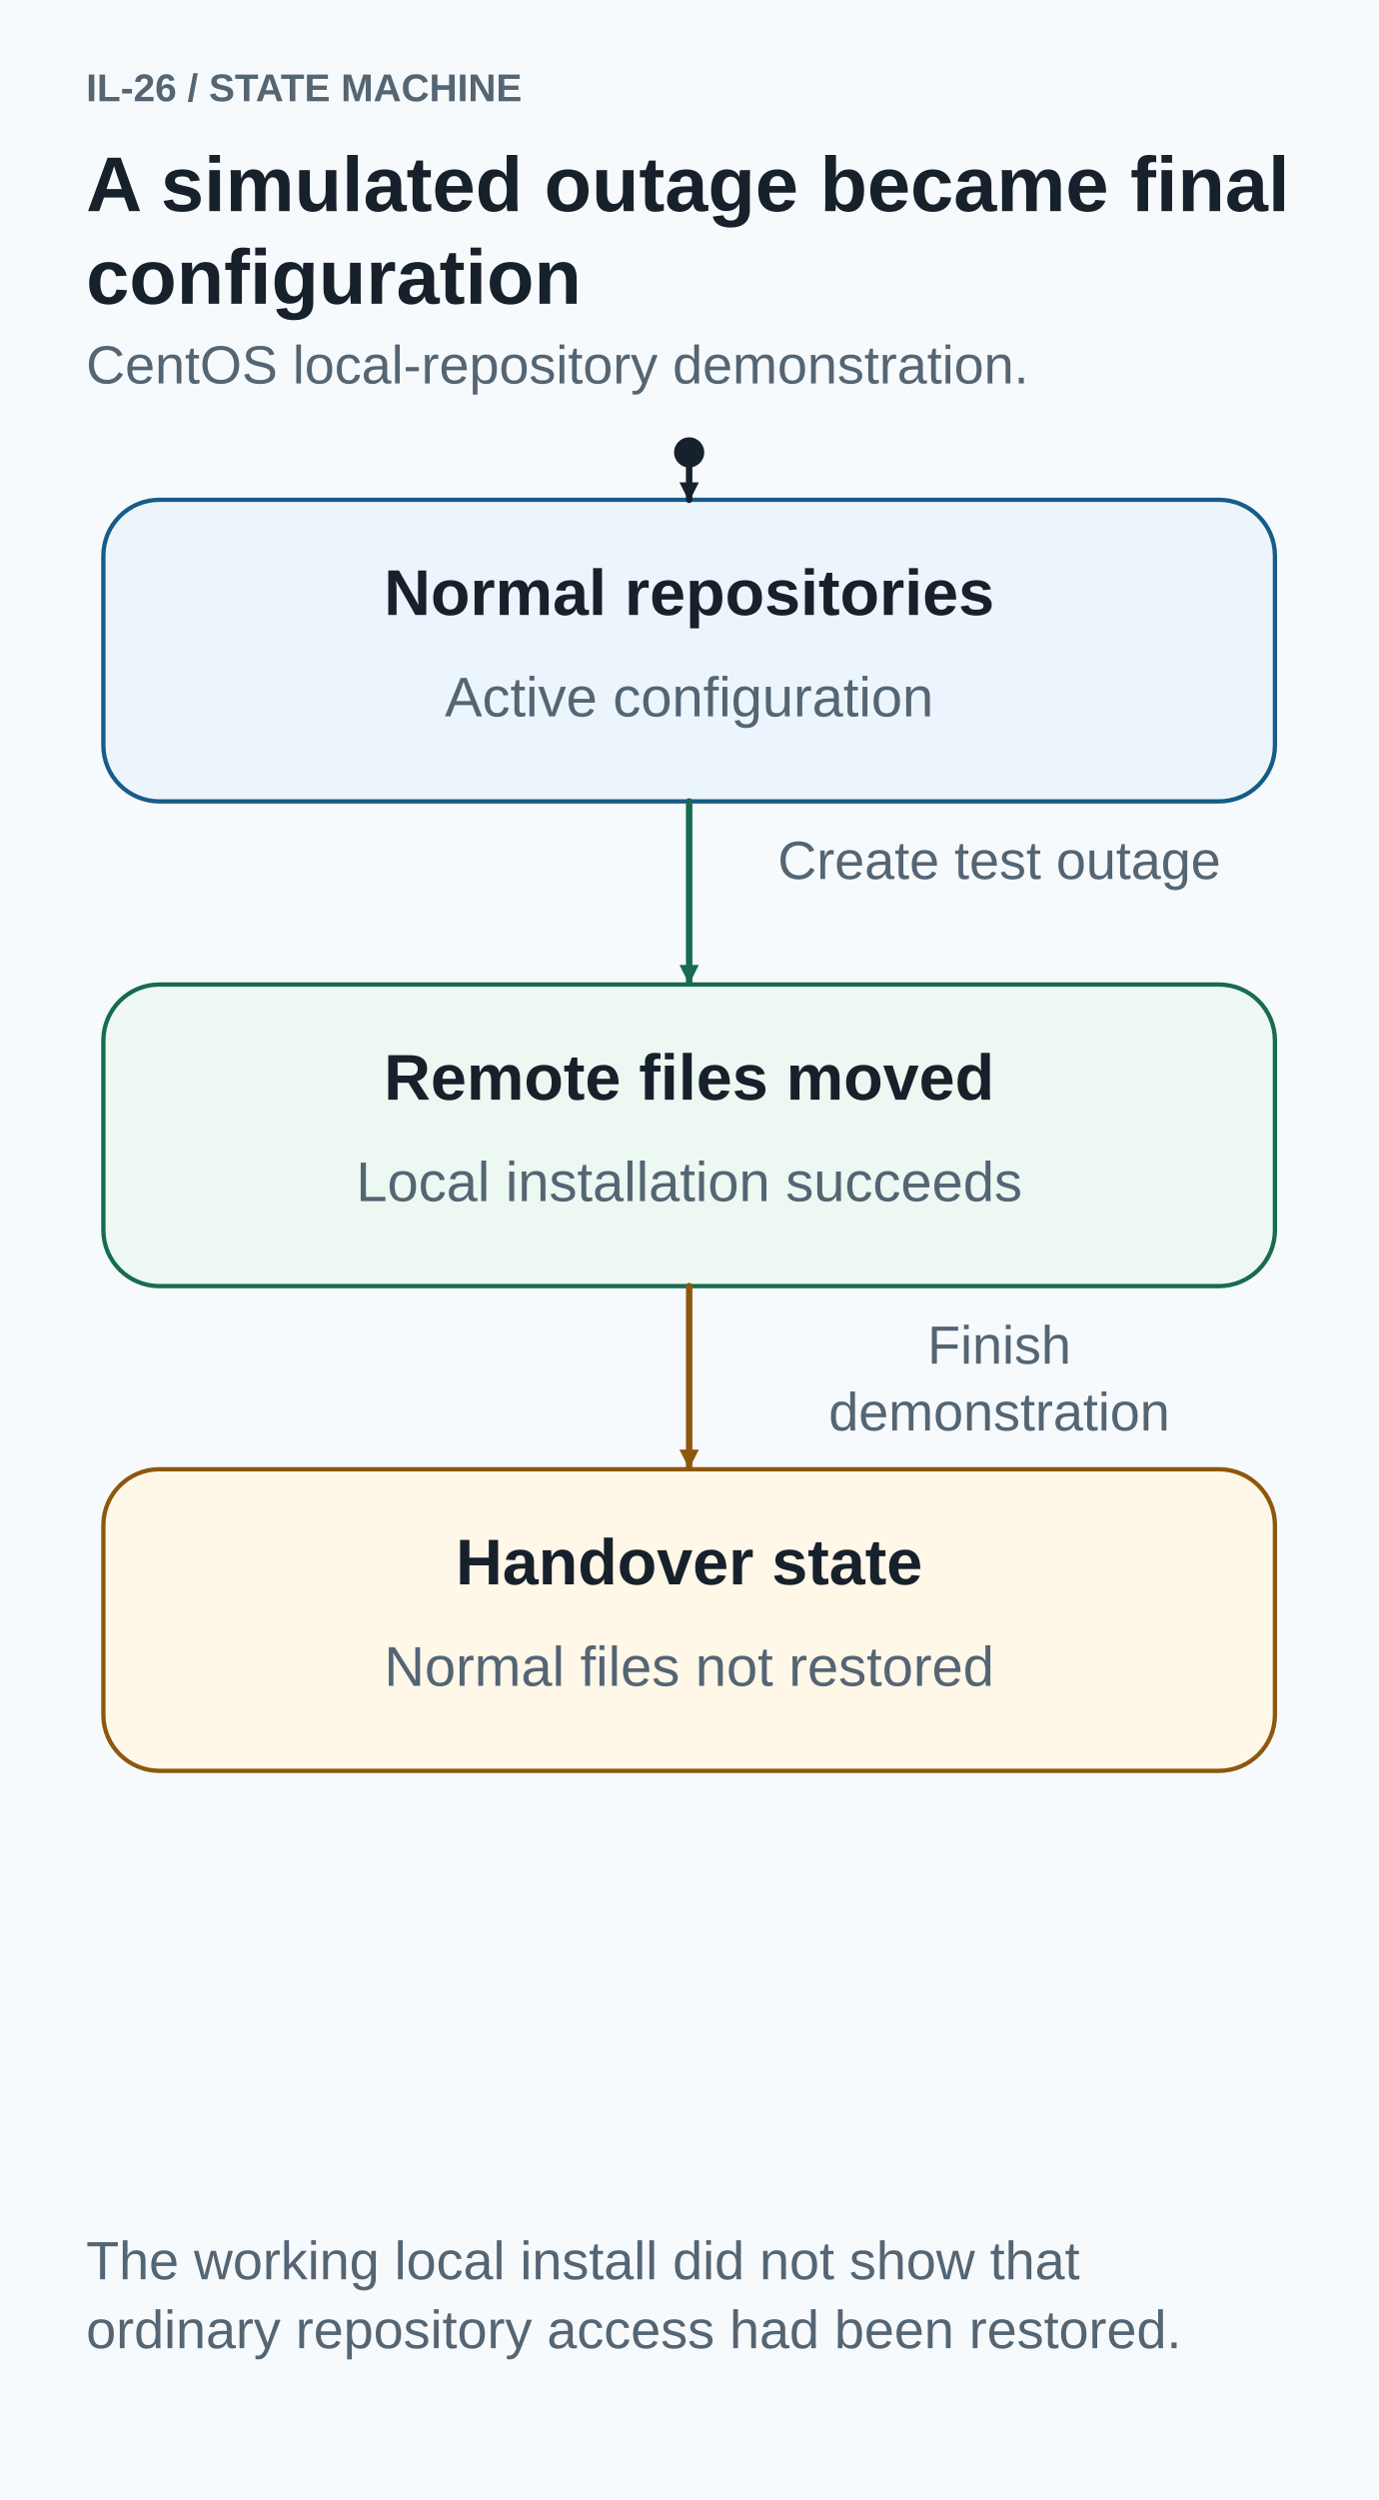
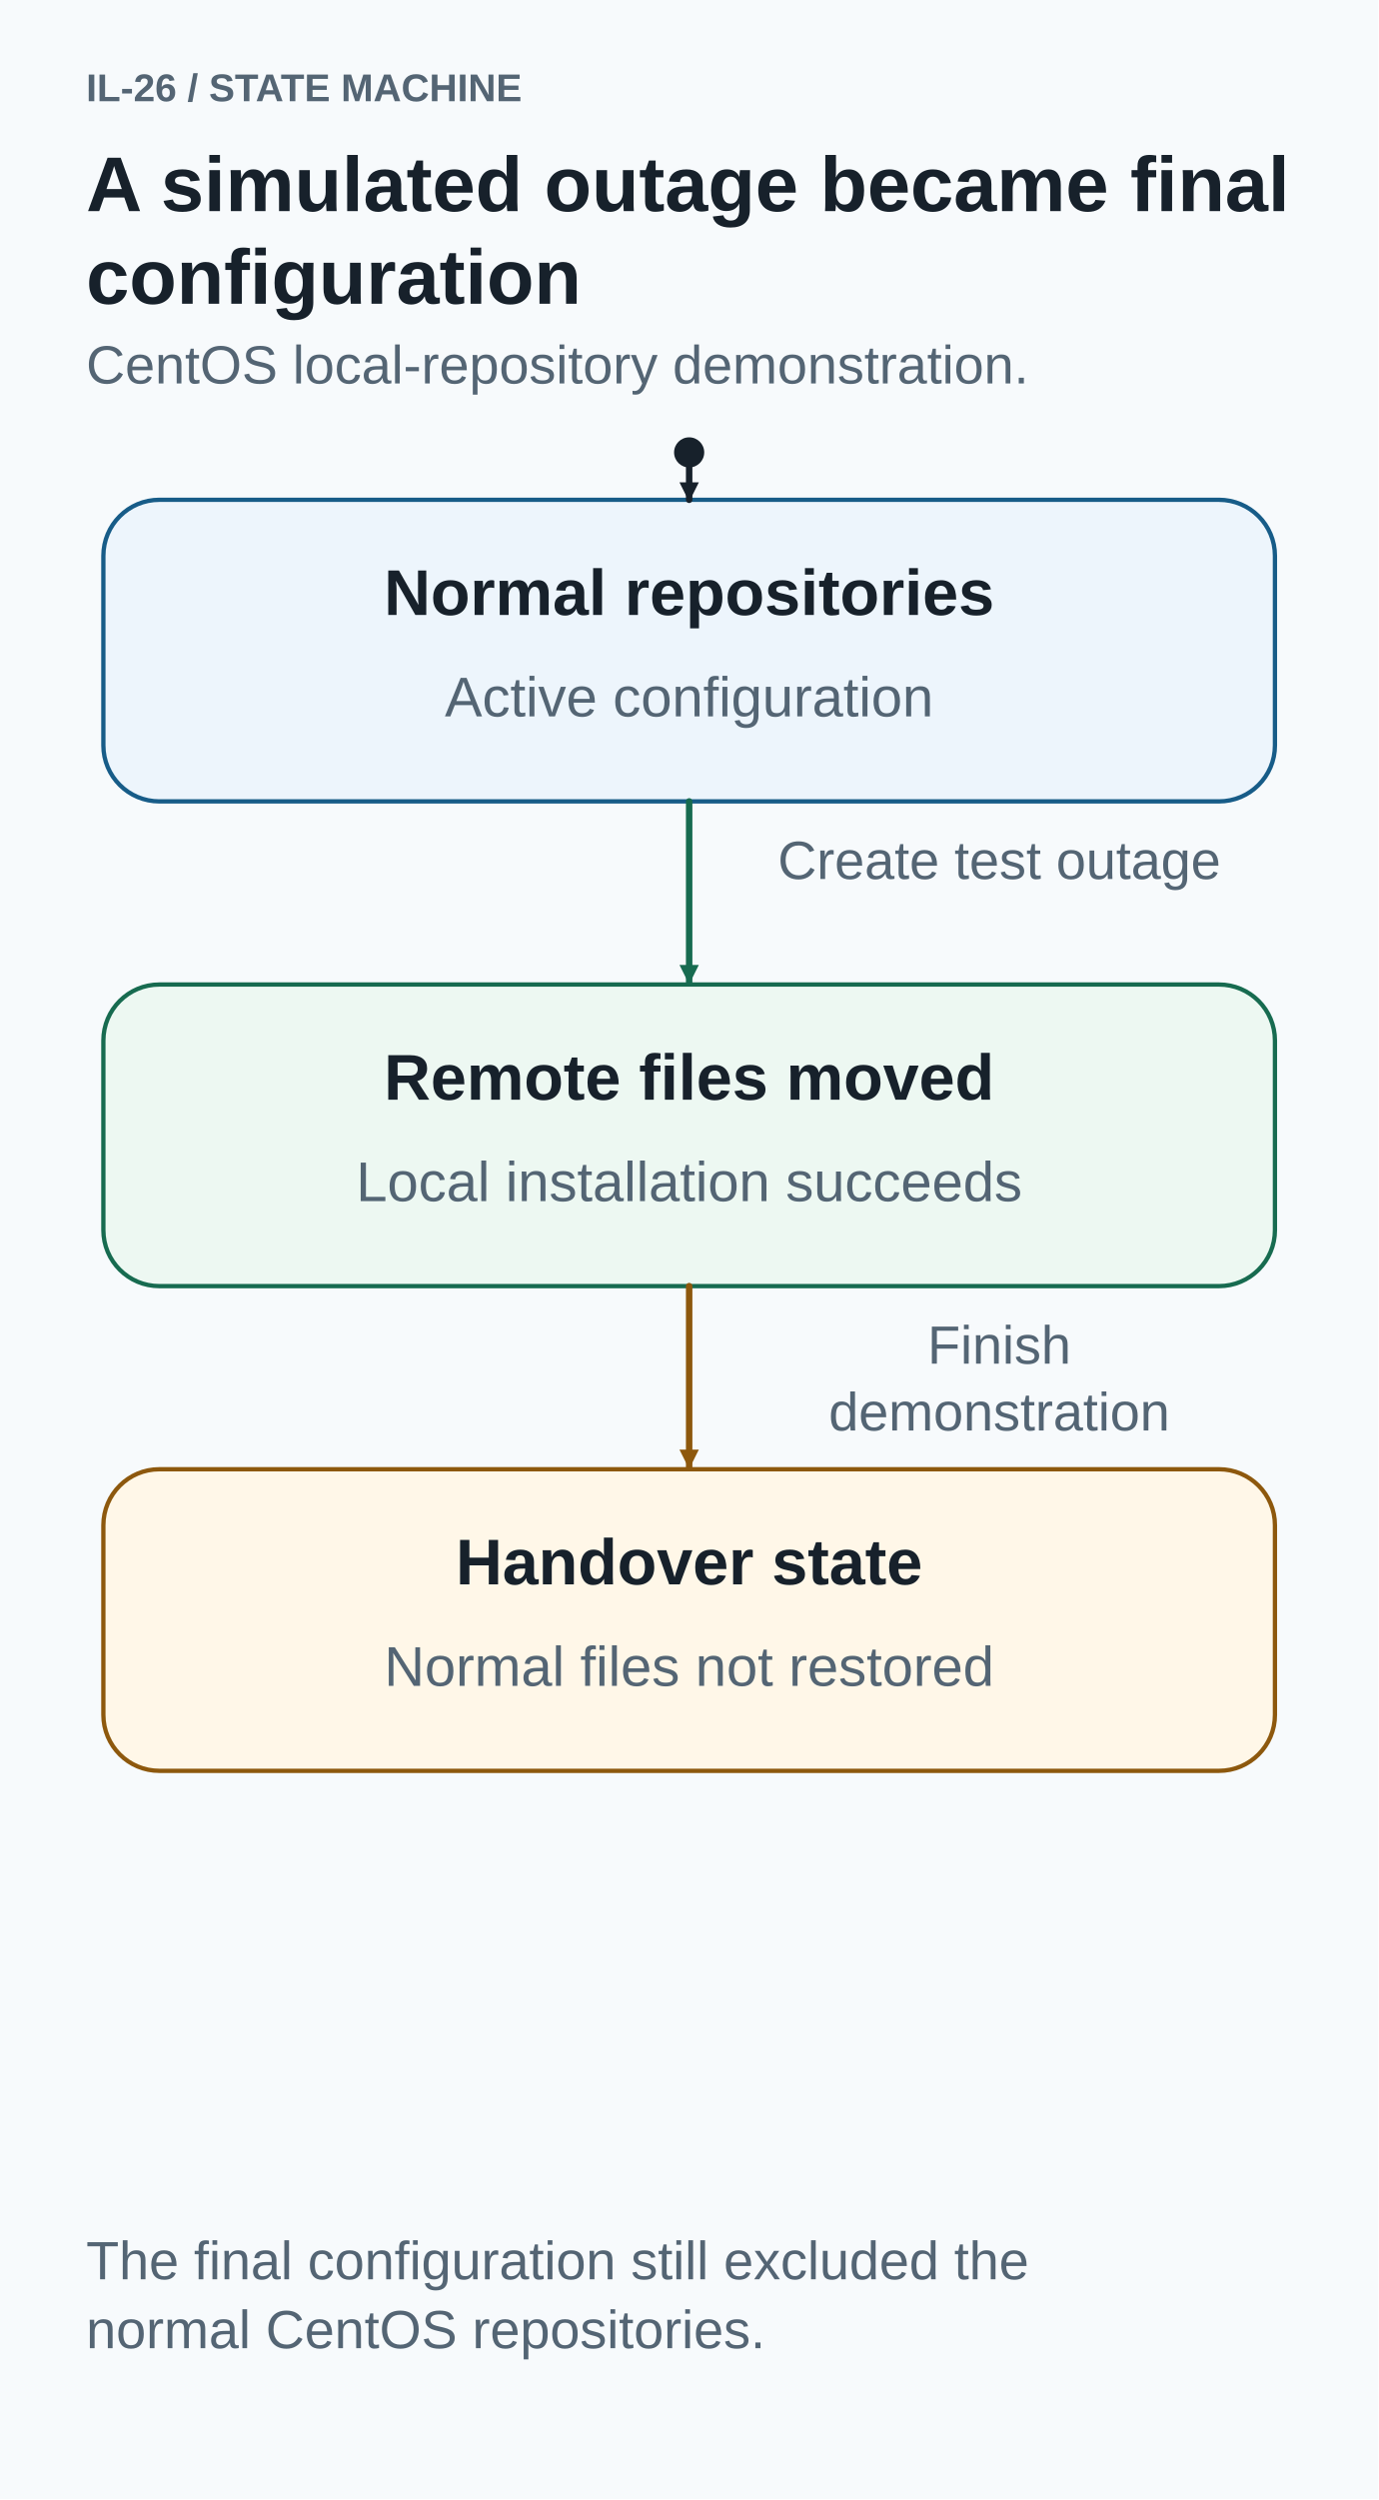
<svg xmlns="http://www.w3.org/2000/svg" width="640" height="1160" viewBox="0 0 640 1160" role="img" aria-labelledby="title desc">
  <style>text{font-family:Arial,Helvetica,sans-serif;fill:#17212b} .label{font-weight:700} .small{fill:#546574}</style>
  <defs>
    <marker id="blue" viewBox="0 0 10 10" refX="9" refY="5" markerWidth="9" markerHeight="9" orient="auto" markerUnits="userSpaceOnUse">
      <path d="M0 0 L10 5 L0 10Z" fill="#175c88" />
    </marker>
    <marker id="blue-start" viewBox="0 0 10 10" refX="1" refY="5" markerWidth="9" markerHeight="9" orient="auto" markerUnits="userSpaceOnUse">
      <path d="M10 0 L0 5 L10 10Z" fill="#175c88" />
    </marker>
    <marker id="green" viewBox="0 0 10 10" refX="9" refY="5" markerWidth="9" markerHeight="9" orient="auto" markerUnits="userSpaceOnUse">
      <path d="M0 0 L10 5 L0 10Z" fill="#176b50" />
    </marker>
    <marker id="green-start" viewBox="0 0 10 10" refX="1" refY="5" markerWidth="9" markerHeight="9" orient="auto" markerUnits="userSpaceOnUse">
      <path d="M10 0 L0 5 L10 10Z" fill="#176b50" />
    </marker>
    <marker id="red" viewBox="0 0 10 10" refX="9" refY="5" markerWidth="9" markerHeight="9" orient="auto" markerUnits="userSpaceOnUse">
      <path d="M0 0 L10 5 L0 10Z" fill="#a3342c" />
    </marker>
    <marker id="red-start" viewBox="0 0 10 10" refX="1" refY="5" markerWidth="9" markerHeight="9" orient="auto" markerUnits="userSpaceOnUse">
      <path d="M10 0 L0 5 L10 10Z" fill="#a3342c" />
    </marker>
    <marker id="amber" viewBox="0 0 10 10" refX="9" refY="5" markerWidth="9" markerHeight="9" orient="auto" markerUnits="userSpaceOnUse">
      <path d="M0 0 L10 5 L0 10Z" fill="#8d580d" />
    </marker>
    <marker id="amber-start" viewBox="0 0 10 10" refX="1" refY="5" markerWidth="9" markerHeight="9" orient="auto" markerUnits="userSpaceOnUse">
      <path d="M10 0 L0 5 L10 10Z" fill="#8d580d" />
    </marker>
    <marker id="ink" viewBox="0 0 10 10" refX="9" refY="5" markerWidth="9" markerHeight="9" orient="auto" markerUnits="userSpaceOnUse">
      <path d="M0 0 L10 5 L0 10Z" fill="#17212b" />
    </marker>
    <marker id="ink-start" viewBox="0 0 10 10" refX="1" refY="5" markerWidth="9" markerHeight="9" orient="auto" markerUnits="userSpaceOnUse">
      <path d="M10 0 L0 5 L10 10Z" fill="#17212b" />
    </marker>
    <marker id="muted" viewBox="0 0 10 10" refX="9" refY="5" markerWidth="9" markerHeight="9" orient="auto" markerUnits="userSpaceOnUse">
      <path d="M0 0 L10 5 L0 10Z" fill="#546574" />
    </marker>
    <marker id="muted-start" viewBox="0 0 10 10" refX="1" refY="5" markerWidth="9" markerHeight="9" orient="auto" markerUnits="userSpaceOnUse">
      <path d="M10 0 L0 5 L10 10Z" fill="#546574" />
    </marker>
    <marker id="line" viewBox="0 0 10 10" refX="9" refY="5" markerWidth="9" markerHeight="9" orient="auto" markerUnits="userSpaceOnUse">
      <path d="M0 0 L10 5 L0 10Z" fill="#b8c7d3" />
    </marker>
    <marker id="line-start" viewBox="0 0 10 10" refX="1" refY="5" markerWidth="9" markerHeight="9" orient="auto" markerUnits="userSpaceOnUse">
      <path d="M10 0 L0 5 L10 10Z" fill="#b8c7d3" />
    </marker>
  </defs>
  <rect width="640" height="1160" fill="#f7fafc" />
  <text x="40" y="47" font-size="18" fill="#546574" style="fill:#546574" text-anchor="start" font-weight="700">IL-26  /  STATE MACHINE</text>
  <text x="40" y="98" font-size="36" fill="#17212b" style="fill:#17212b" text-anchor="start" font-weight="700">A simulated outage became final</text>
  <text x="40" y="141" font-size="36" fill="#17212b" style="fill:#17212b" text-anchor="start" font-weight="700">configuration</text>
  <text x="40" y="178" font-size="25" fill="#546574" style="fill:#546574" text-anchor="start">CentOS local-repository demonstration.</text>
  <g data-node="Normal repositories" data-bounds="48,232,544,140">
    <rect x="48" y="232" width="544" height="140" rx="26" fill="#edf5fc" stroke="#175c88" stroke-width="2" />
    <text x="320" y="285.45" font-size="30" fill="#17212b" style="fill:#17212b" text-anchor="middle" font-weight="700">Normal repositories</text>
    <text x="320" y="332.55" font-size="26" fill="#546574" style="fill:#546574" text-anchor="middle">Active configuration</text>
  </g>
  <path d="M320 372 L320 456" fill="none" stroke="#176b50" stroke-width="3" stroke-linecap="round" stroke-linejoin="round" marker-end="url(#green)" />
  <rect x="344" y="379" width="240" height="39" rx="4" fill="#f7fafc" />
  <text x="464" y="408" font-size="25" fill="#546574" style="fill:#546574" text-anchor="middle" class="edge">Create test outage</text>
  <g data-node="Remote files moved" data-bounds="48,457,544,140">
    <rect x="48" y="457" width="544" height="140" rx="26" fill="#edf8f2" stroke="#176b50" stroke-width="2" />
    <text x="320" y="510.45" font-size="30" fill="#17212b" style="fill:#17212b" text-anchor="middle" font-weight="700">Remote files moved</text>
    <text x="320" y="557.55" font-size="26" fill="#546574" style="fill:#546574" text-anchor="middle">Local installation succeeds</text>
  </g>
  <path d="M320 597 L320 681" fill="none" stroke="#8d580d" stroke-width="3" stroke-linecap="round" stroke-linejoin="round" marker-end="url(#amber)" />
  <rect x="344" y="604" width="240" height="70" rx="4" fill="#f7fafc" />
  <text x="464" y="633" font-size="25" fill="#546574" style="fill:#546574" text-anchor="middle" class="edge">Finish</text>
  <text x="464" y="664" font-size="25" fill="#546574" style="fill:#546574" text-anchor="middle" class="edge">demonstration</text>
  <g data-node="Handover state" data-bounds="48,682,544,140">
    <rect x="48" y="682" width="544" height="140" rx="26" fill="#fff7e8" stroke="#8d580d" stroke-width="2" />
    <text x="320" y="735.45" font-size="30" fill="#17212b" style="fill:#17212b" text-anchor="middle" font-weight="700">Handover state</text>
    <text x="320" y="782.55" font-size="26" fill="#546574" style="fill:#546574" text-anchor="middle">Normal files not restored</text>
  </g>
  <circle cx="320" cy="210" r="7" fill="#17212b" />
  <path d="M320 217 L320 232" fill="none" stroke="#17212b" stroke-width="3" stroke-linecap="round" stroke-linejoin="round" marker-end="url(#ink)" />
-   <text x="40" y="1058" font-size="25" fill="#546574" style="fill:#546574" text-anchor="start">The working local install did not show that</text>
-   <text x="40" y="1090" font-size="25" fill="#546574" style="fill:#546574" text-anchor="start">ordinary repository access had been restored.</text>
+   <text x="40" y="1058.0" font-size="25" fill="#546574" style="fill:#546574" text-anchor="start">The final configuration still excluded the</text>
+   <text x="40" y="1090.0" font-size="25" fill="#546574" style="fill:#546574" text-anchor="start">normal CentOS repositories.</text>
</svg>
